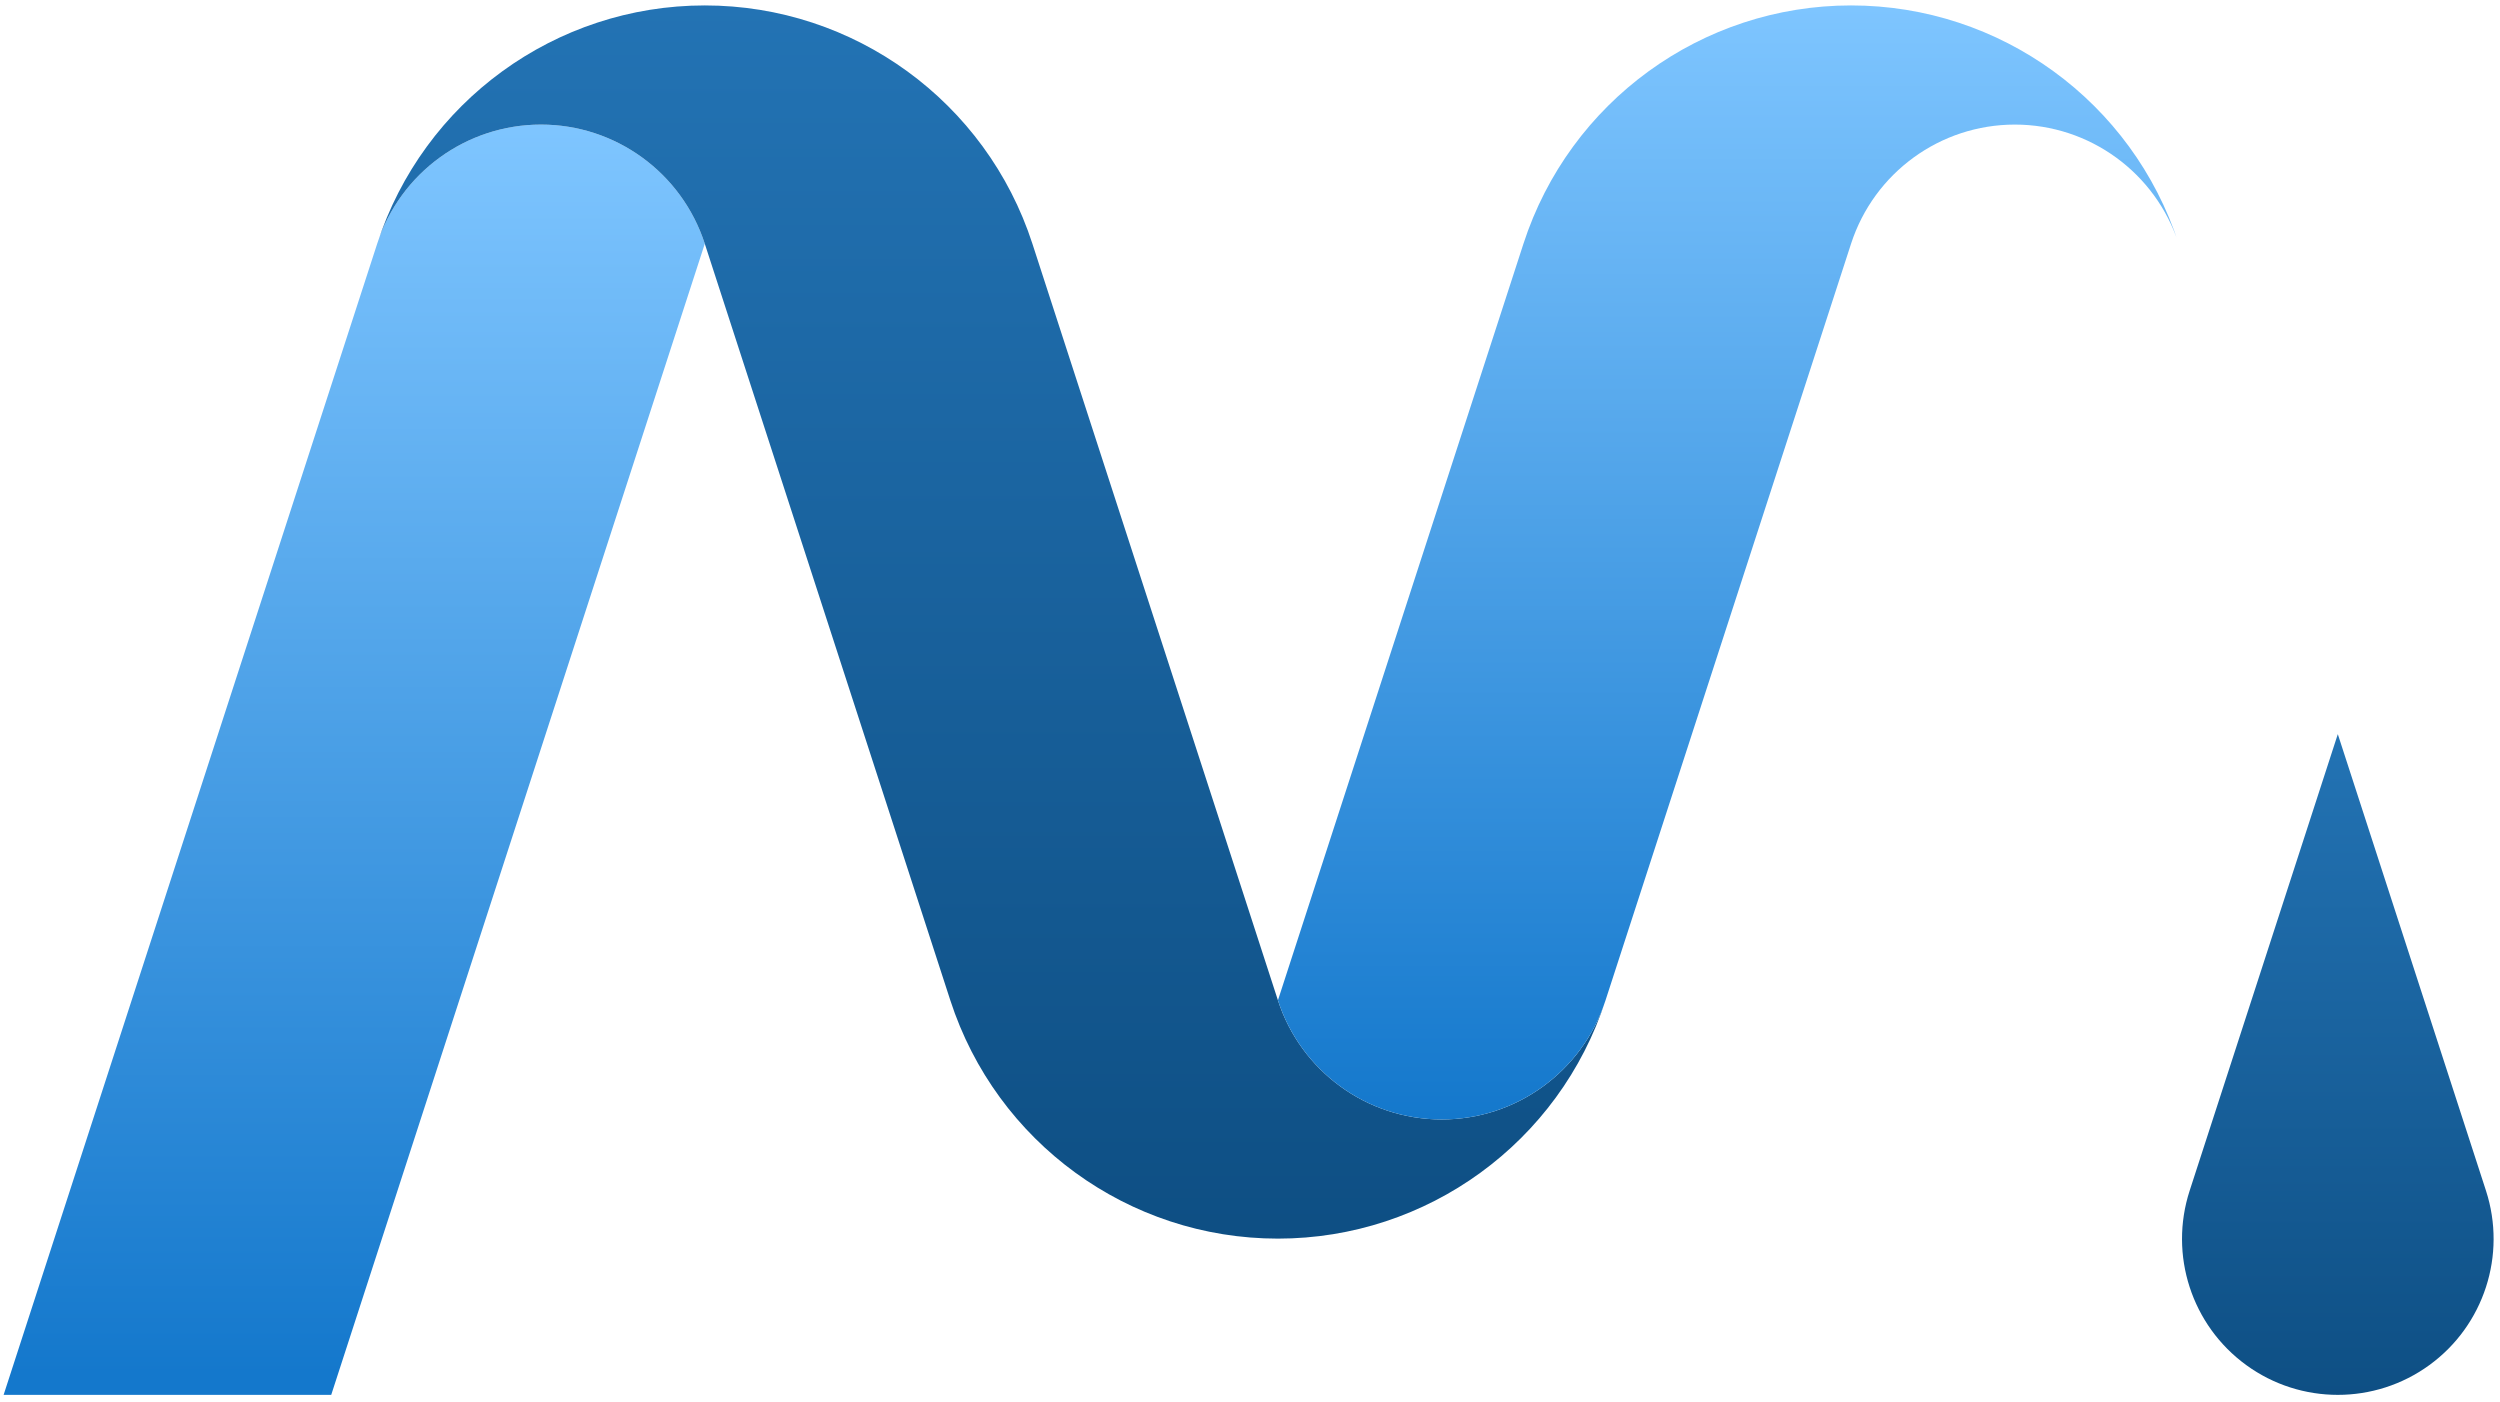
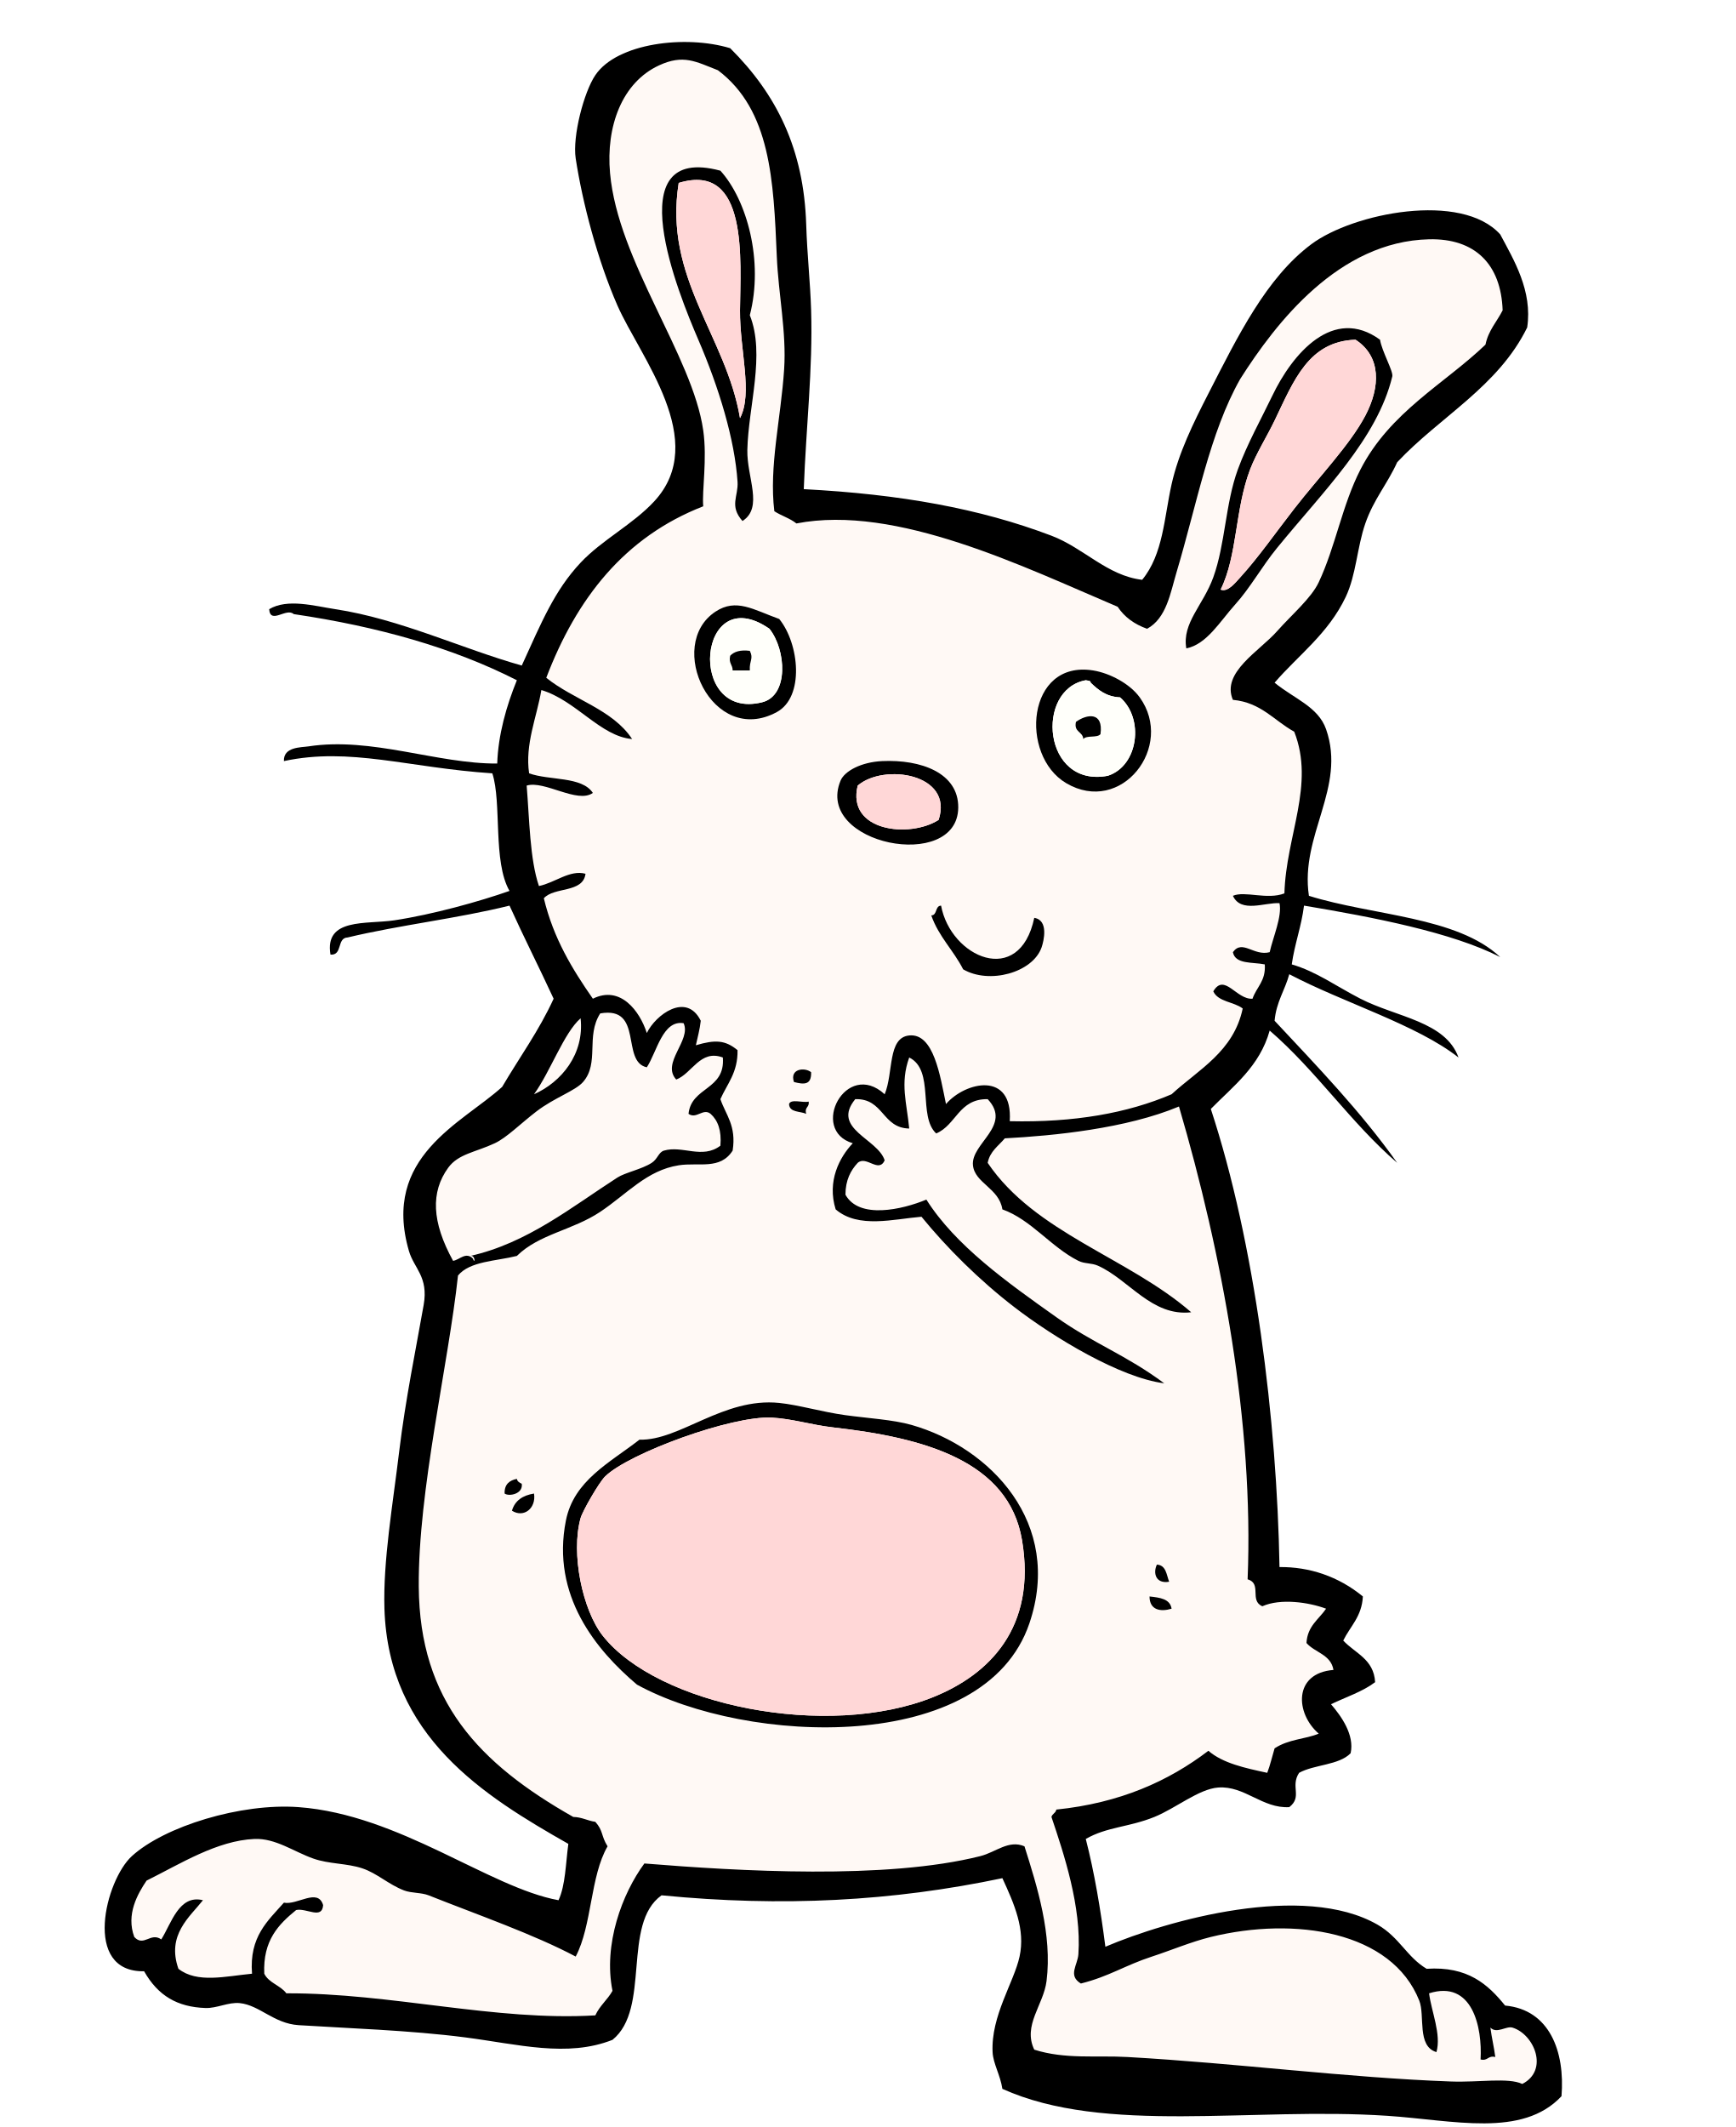
- <svg xmlns="http://www.w3.org/2000/svg" width="346px" height="194px" viewBox="0 0 346 194" version="1.1">
+ <svg xmlns="http://www.w3.org/2000/svg" width="810pt" height="992.25pt" viewBox="0 0 810 992.25" version="1.2">
  <defs>
-     <linearGradient x1="50%" y1="0%" x2="50%" y2="98.781%" id="linearGradient-1">
-       <stop stop-color="#7EC5FF" offset="0%" />
-       <stop stop-color="#1478CC" offset="100%" />
-     </linearGradient>
-     <linearGradient x1="50%" y1="0%" x2="50%" y2="98.918%" id="linearGradient-2">
-       <stop stop-color="#2373b4" offset="0%" />
-       <stop stop-color="#0e4f84" offset="100%" />
-     </linearGradient>
-     <linearGradient x1="50%" y1="0%" x2="50%" y2="100%" id="linearGradient-3">
-       <stop stop-color="#7EC5FF" offset="0%" />
-       <stop stop-color="#1478CC" offset="100%" />
-     </linearGradient>
-     <linearGradient x1="50%" y1="0%" x2="50%" y2="100%" id="linearGradient-4">
-       <stop stop-color="#2373b4" offset="0%" />
-       <stop stop-color="#0e4f84" offset="100%" />
-     </linearGradient>
+     <clipPath id="clip1">
+       <path d="M 48.84 19.586 L 728.883 19.586 L 728.883 990.559 L 48.84 990.559 Z M 48.84 19.586 " />
+     </clipPath>
  </defs>
-   <g id="页面-1" stroke="none" stroke-width="1" fill="none" fill-rule="evenodd">
-     <g id="Logo-2" transform="translate(-127, -193)">
-       <rect id="矩形" x="0" y="0" width="600" height="600" />
-       <g id="编组备份" transform="translate(44, 44)">
-         <path d="M365.858,0 C416.675,0 435.102,5.291 453.68,15.227 C472.258,25.162 486.838,39.742 496.773,58.32 C506.708,76.897 512,95.325 512,146.142 L512,365.859 C512,416.675 506.708,435.102 496.773,453.68 C486.838,472.258 472.258,486.837 453.68,496.773 C435.102,506.708 416.675,512 365.858,512 L146.141,512 C95.325,512 76.897,506.708 58.319,496.773 C39.742,486.837 25.162,472.258 15.226,453.68 C5.291,435.102 0,416.675 0,365.859 L0,146.142 C0,95.325 5.291,76.897 15.226,58.32 C25.162,39.742 39.742,25.162 58.319,15.227 C76.897,5.291 95.325,0 146.141,0 L365.858,0 Z" id="Fill-1" />
-         <g id="编组-2" transform="translate(83.5, 149.5)">
-           <path d="M97.043,33.233 C93.852,23.399 84.699,16.742 74.373,16.742 C64.046,16.742 54.893,23.399 51.702,33.233 L0,192.55 L45.341,192.55 L97.043,33.233 Z" id="路径" fill="url(#linearGradient-1)" />
-           <path d="M176.365,137.943 C179.556,147.776 188.708,154.434 199.035,154.434 C209.362,154.434 218.514,147.776 221.705,137.943 C215.323,157.609 197.018,170.925 176.365,170.925 C155.711,170.925 137.406,157.609 131.024,137.943 L97.043,33.233 C93.852,23.399 84.699,16.742 74.373,16.742 C64.046,16.742 54.893,23.399 51.702,33.233 C58.085,13.566 76.389,0.251 97.043,0.251 C117.697,0.251 136.001,13.566 142.384,33.233 C159.374,85.588 159.374,85.588 176.365,137.943 Z" id="路径" fill="url(#linearGradient-2)" />
-           <path d="M221.705,137.943 C218.514,147.776 209.362,154.434 199.035,154.434 C188.708,154.434 179.556,147.776 176.365,137.943 C194.764,81.247 206.091,46.344 210.346,33.233 C216.728,13.566 235.033,0.251 255.686,0.251 C276.34,0.251 294.645,13.566 301.027,33.233 C297.836,23.399 288.683,16.742 278.357,16.742 C268.03,16.742 258.877,23.399 255.686,33.233 C238.696,85.588 238.696,85.588 221.705,137.943 Z" id="路径" fill="url(#linearGradient-3)" />
-           <path d="M302.548,164.292 C299.661,173.186 302.823,182.93 310.38,188.427 C317.937,193.924 328.17,193.924 335.726,188.427 C343.283,182.93 346.445,173.186 343.559,164.292 L323.053,101.105 C311.307,137.3 304.472,158.362 302.548,164.292 Z" id="路径" fill="url(#linearGradient-4)" />
-         </g>
-       </g>
+   <g id="surface1">
+     <path style=" stroke:none;fill-rule:evenodd;fill:rgb(100%,97.649%,96.078%);fill-opacity:1;" d="M 536.402 744.75 C 536.426 751.168 541.582 752.016 546.699 750.457 C 545.988 745.836 541.207 745.277 536.402 744.75 M 539.844 729.891 C 537.961 733.805 539.266 738.965 545.562 737.887 C 544.297 734.578 544.145 730.164 539.844 729.891 M 249.195 696.742 C 243.934 697.59 240.258 700.012 238.895 704.746 C 244.477 708.281 250.273 703.539 249.195 696.742 M 241.184 689.891 C 237.699 690.602 235.332 692.434 235.465 696.742 C 237.516 698.23 244.16 696.977 243.473 692.18 C 242.445 691.668 241.422 691.168 241.184 689.891 M 298.395 671.609 C 284.441 682.457 267.781 690.633 264.07 709.32 C 257.09 744.395 278.305 769.891 297.242 785.891 C 348.57 814.043 459.461 818.77 480.34 757.32 C 496.203 710.594 462.191 675.266 425.406 664.746 C 416.734 662.27 404.98 661.621 394.512 660.18 C 383.48 658.66 372.652 655.391 363.617 654.469 C 337.551 651.785 317.164 672.16 298.395 671.609 M 377.344 513.898 C 374.613 514.59 369.043 512.465 368.199 515.039 C 368.355 519.07 373.332 518.297 376.203 519.609 C 375.254 516.383 377.82 516.652 377.344 513.898 M 370.484 504.754 C 375.098 505.965 378.711 506.258 378.496 500.188 C 375.516 497.77 368.367 498.535 370.484 504.754 M 439.137 422.473 C 436.203 422.582 437.504 426.941 434.566 427.047 C 438.008 436.934 444.945 443.336 449.434 452.184 C 461.539 459.281 481.922 453.812 486.062 441.902 C 487.039 439.043 489.457 429.254 482.621 428.184 C 475.719 460.949 443.59 446.586 439.137 422.473 M 411.684 355.047 C 401.855 355.496 394.074 359.723 392.223 364.184 C 379.914 393.965 446.844 407.066 447.152 376.758 C 447.312 360.473 429.617 354.234 411.684 355.047 M 510.086 312.762 C 479.059 307.77 475.613 352.387 497.5 365.332 C 523.242 380.562 548.305 348.207 531.836 325.332 C 527.211 318.934 517.859 314.012 510.086 312.762 M 363.617 288.758 C 351.457 284.383 343.562 278.941 333.859 285.336 C 310.32 300.871 332.359 348.516 362.48 332.188 C 375.496 325.133 372.992 300.289 363.617 288.758 M 553.57 302.477 C 563.129 300.586 569.293 289.848 576.457 281.902 C 583.449 274.152 588.754 264.387 595.906 255.625 C 617.562 229.078 642.664 204.641 649.688 175.621 C 650.262 173.266 644.828 163.945 643.969 158.48 C 622.152 142.598 603.09 164.93 593.625 184.77 C 588.852 194.758 581.93 207.152 577.598 219.051 C 571.754 235.117 571.785 253.754 566.16 269.332 C 561.457 282.363 551.496 290.617 553.57 302.477 M 346.461 243.051 C 356.34 236.734 348.457 222.719 348.738 209.91 C 349.199 189.457 357.211 165.383 349.891 147.051 C 356.422 121.844 348.57 93.32 336.164 79.625 C 287.852 66.691 316.68 137.18 325.852 158.48 C 335.539 180.953 342.863 205.094 344.16 224.766 C 344.609 231.516 340.176 235.945 346.461 243.051 M 328.152 200.77 C 323.18 165.945 288.355 121.934 284.668 80.77 C 282.707 58.996 290.195 38.5 307.547 30.488 C 318.922 25.238 324.656 28.738 335.012 32.773 C 359.613 51.332 360.969 84.109 362.48 119.621 C 363.219 137.223 367.035 154.91 365.906 172.199 C 364.395 195.352 358.777 217.562 361.328 238.484 C 364.551 240.598 368.684 241.801 371.625 244.191 C 418.234 235.137 477.879 264.551 521.523 283.051 C 524.707 287.875 529.363 291.227 535.266 293.328 C 544.32 288.449 546.148 276.57 548.988 267.047 C 558.523 235.129 564.523 201.781 578.746 176.77 C 595.387 150.555 624.727 112.586 666.855 111.629 C 688.336 111.137 700.434 123.297 701.18 144.77 C 698.496 150.086 694.523 154.125 693.172 160.766 C 674.203 178.988 648.664 192.082 634.82 219.051 C 626.273 235.688 623.234 254.879 615.363 271.621 C 611.867 279.07 602.727 286.773 595.906 294.477 C 587.691 303.766 569.793 313.707 575.309 326.473 C 588.551 327.723 594.543 336.219 603.922 341.328 C 613.691 366.121 600.09 389.848 599.348 416.762 C 591.258 419.895 580.914 415.461 575.309 417.898 C 579.09 426.102 590.188 420.922 597.055 421.328 C 598.344 427.453 594.031 437.176 592.473 444.188 C 585.074 446.176 579.73 438.035 575.309 444.188 C 576.414 449.945 584.492 448.738 590.188 449.898 C 590.738 457.695 586.281 460.473 584.469 465.898 C 576.965 466.465 571.34 453.656 566.16 462.469 C 568.438 467.434 575.812 467.297 579.887 470.469 C 575.621 490.59 559.426 498.801 546.699 510.473 C 526.148 519.266 501.238 523.734 471.18 523.043 C 472.727 499.59 450.461 504.539 441.426 515.039 C 438.707 502.004 435.777 481.891 424.27 483.043 C 414.094 484.059 416.996 500.379 412.82 510.473 C 394.762 493.953 377.512 527.27 397.941 533.324 C 391.75 539.844 385.836 550.996 389.945 564.176 C 400.523 573.285 416.98 568.672 429.992 567.613 C 441.742 582.016 456.879 597.152 473.473 609.898 C 491.824 623.988 522.629 642.68 543.273 645.32 C 525.438 632.051 510.383 626.84 492.918 614.465 C 469.996 598.219 445.82 581.059 432.277 559.613 C 420.984 564.301 400.883 568.883 394.512 557.324 C 394.543 550.5 396.941 546.027 400.23 542.469 C 404.305 538.93 409.965 547.445 412.82 541.324 C 409.652 531.156 387.746 526.633 399.094 512.754 C 412.438 512.379 411.555 526.219 424.27 526.465 C 423.16 514.551 419.895 505.426 424.27 493.324 C 436.305 499.297 428.172 520.656 436.855 528.758 C 446.262 524.824 447.348 512.57 460.883 512.754 C 472.504 525.113 452.969 533.383 454.012 543.617 C 454.871 551.977 466.23 554.25 467.742 564.176 C 481.211 568.984 490.371 581.738 503.215 588.188 C 506.105 589.633 509.309 589.094 512.375 590.469 C 526.871 596.969 537.477 614.285 555.863 612.18 C 526.512 586.641 483.027 575.207 460.883 542.469 C 461.945 537.059 465.926 534.559 468.891 531.039 C 491.781 529.836 525.609 526.465 550.145 516.188 C 570.266 584.805 585.117 664.016 582.176 736.746 C 589.012 738.746 582.863 746.676 589.047 749.324 C 597.527 745.543 610.625 747.426 618.793 750.457 C 615.395 755.457 610.082 758.523 609.641 766.461 C 613.535 770.949 621.062 771.816 622.23 779.027 C 603.395 780.527 604.445 799.355 615.363 808.746 C 609.238 811.332 601.398 811.242 594.766 815.602 C 593.617 819.402 592.711 823.449 591.332 827.027 C 580.98 824.797 570.617 822.57 563.871 816.746 C 545.258 830.918 522.652 841.102 492.918 844.172 C 492.648 845.801 491.031 846.098 490.641 847.605 C 496.438 864.781 504.703 889.566 503.215 911.602 C 502.867 916.805 498.176 921.562 504.367 925.316 C 517.609 922.012 524.84 916.871 537.555 912.738 C 546.195 909.93 555.789 905.863 565.008 903.598 C 604.215 893.98 649.418 900.887 662.277 933.309 C 665.039 940.285 661.047 954.582 670.289 957.312 C 672.645 949.035 667.941 938.484 666.855 929.887 C 687.102 923.48 691.738 945.77 690.883 960.746 C 694.379 961.566 694.254 958.77 697.754 959.598 C 697.145 954.875 696.07 950.602 695.465 945.883 C 698.453 948.945 702.852 944.996 705.766 945.883 C 715.926 948.969 722.875 965.789 710.34 972.164 C 703.766 969.062 690.172 971.496 677.156 971.023 C 628.293 969.258 577.754 962.52 526.105 959.598 C 511.656 958.777 497.027 960.762 482.621 956.168 C 477.16 944.832 486.941 935.363 488.352 924.172 C 491.055 902.531 484.008 880.102 478.051 861.309 C 470.652 858.145 464.707 864.059 457.441 865.887 C 413.488 876.965 344.488 872.883 300.688 869.312 C 290.328 883.391 281.43 907.062 285.809 928.734 C 283.484 932.895 279.805 935.699 277.797 940.172 C 230.953 942.961 182.742 929.719 133.617 929.887 C 130.867 926.16 125.449 925.086 123.316 920.742 C 122.621 905.191 130.012 897.703 138.195 891.035 C 143.012 889.98 150.301 895.617 150.785 888.742 C 148.363 880.574 138.738 888.859 132.48 887.598 C 124.977 896.109 116.246 903.383 117.602 920.742 C 105.148 921.93 92.016 925.324 83.258 918.449 C 77.656 902.637 88.555 894.246 94.715 886.453 C 83.5 883.66 79.957 897.332 75.25 904.738 C 70.266 901.203 67.086 908.418 62.664 903.598 C 58.73 893.035 64.254 883.473 68.395 877.312 C 84.164 869.48 101.27 858.625 118.738 857.879 C 128.574 857.469 137.07 863.797 146.207 867.027 C 153.551 869.637 161.875 869.176 169.09 871.594 C 175.984 873.906 181.285 879.098 188.539 881.891 C 191.98 883.203 196.578 882.828 199.988 884.168 C 223.168 893.371 249.16 902.41 268.637 912.738 C 276.285 898.285 275.383 875.277 283.516 861.309 C 280.402 856.367 281.602 854.145 277.797 849.879 C 274.113 849.375 271.594 847.703 267.5 847.605 C 223.52 822.691 195.781 793.574 195.41 740.172 C 195.094 695.324 209.203 636.699 213.719 595.039 C 219.211 588.328 231.426 588.34 241.184 585.895 C 251.594 575.637 267.094 573.988 280.09 565.324 C 292.594 556.977 301.812 545.941 316.703 543.617 C 326.086 542.141 336.051 545.91 341.879 536.758 C 343.684 525.051 338.676 520.145 336.164 512.754 C 339.309 505.617 344.352 500.371 344.16 489.902 C 338.387 485.137 333.703 484.957 324.711 487.613 C 325.527 483.852 326.551 480.305 327 476.188 C 320.289 462.633 305.898 473.441 301.824 481.902 C 298.539 471.688 289.52 459.492 276.648 465.898 C 267.117 452.184 258.262 437.797 253.773 419.047 C 258.613 413.598 272.043 416.73 273.219 407.613 C 265.934 405.598 258.891 411.855 251.484 413.328 C 247.211 400.77 247.059 382.152 245.762 366.48 C 254.078 363.93 269.453 375.074 276.648 369.902 C 271.523 362.07 256.434 364.195 246.898 360.762 C 244.895 347.207 250.449 334.719 252.621 321.902 C 268.887 326.816 280.215 343.547 294.965 344.766 C 285.91 330.945 267.559 326.422 254.91 316.188 C 269.012 279.23 291.355 250.504 328.152 236.191 C 327.508 228.797 330.07 214.273 328.152 200.77 " />
+     <path style=" stroke:none;fill-rule:evenodd;fill:rgb(0%,0%,0%);fill-opacity:1;" d="M 316.703 85.34 C 309.574 129.742 338.855 156.688 345.309 195.055 C 351.398 183.449 345.172 163.418 345.309 144.777 C 345.469 121.805 349.547 75.277 316.703 85.34 M 344.16 224.766 C 342.859 205.094 335.543 180.953 325.852 158.48 C 316.68 137.18 287.852 66.691 336.16 79.625 C 348.57 93.32 356.422 121.852 349.887 147.051 C 357.211 165.383 349.203 189.449 348.734 209.91 C 348.457 222.719 356.34 236.734 346.461 243.051 C 340.176 235.945 344.609 231.516 344.16 224.766 " />
+     <path style=" stroke:none;fill-rule:evenodd;fill:rgb(100%,84.309%,84.309%);fill-opacity:1;" d="M 316.703 85.34 C 309.574 129.742 338.855 156.688 345.309 195.055 C 351.398 183.449 345.172 163.418 345.309 144.777 C 345.469 121.805 349.547 75.277 316.703 85.34 " />
+     <path style=" stroke:none;fill-rule:evenodd;fill:rgb(0%,0%,0%);fill-opacity:1;" d="M 569.59 275.047 C 572.914 276.461 576.57 271.707 578.746 269.328 C 587.172 260.102 595.172 248.582 603.922 237.336 C 615.699 222.207 629.957 207.477 637.102 193.91 C 644.137 180.555 644.621 166.34 632.531 158.48 C 610.582 159.207 603.699 177.621 594.766 196.191 C 591.156 203.691 586.18 211.539 583.316 219.051 C 576.234 237.699 577.461 259.125 569.59 275.047 M 566.16 269.328 C 571.785 253.754 571.754 235.117 577.598 219.051 C 581.93 207.152 588.852 194.758 593.625 184.77 C 603.09 164.93 622.152 142.598 643.969 158.48 C 644.828 163.945 650.262 173.258 649.688 175.621 C 642.664 204.641 617.562 229.078 595.906 255.625 C 588.754 264.387 583.449 274.152 576.457 281.902 C 569.293 289.848 563.129 300.586 553.57 302.477 C 551.496 290.617 561.457 282.363 566.16 269.328 " />
+     <path style=" stroke:none;fill-rule:evenodd;fill:rgb(100%,84.309%,84.309%);fill-opacity:1;" d="M 569.59 275.047 C 572.914 276.461 576.57 271.707 578.746 269.328 C 587.172 260.102 595.172 248.582 603.922 237.336 C 615.699 222.207 629.957 207.477 637.102 193.91 C 644.137 180.555 644.621 166.34 632.531 158.48 C 610.582 159.207 603.699 177.621 594.766 196.191 C 591.156 203.691 586.18 211.539 583.316 219.051 C 576.234 237.699 577.461 259.125 569.59 275.047 " />
+     <path style=" stroke:none;fill-rule:evenodd;fill:rgb(0%,0%,0%);fill-opacity:1;" d="M 359.039 293.328 C 325.535 270.086 320.098 336.41 355.605 327.617 C 368.184 324.504 366.887 303.145 359.039 293.328 M 362.48 332.188 C 332.359 348.516 310.32 300.871 333.859 285.336 C 343.562 278.941 351.457 284.383 363.617 288.758 C 372.988 300.289 375.496 325.133 362.48 332.188 " />
+     <path style=" stroke:none;fill-rule:evenodd;fill:rgb(100%,100%,98.039%);fill-opacity:1;" d="M 349.891 303.621 C 345.523 303.074 342.582 303.945 340.73 305.906 C 339.906 309.402 341.898 310.07 341.879 312.762 L 349.891 312.762 C 349.629 307.992 351.75 307.363 349.891 303.621 M 355.609 327.617 C 320.098 336.41 325.535 270.086 359.035 293.328 C 366.891 303.137 368.188 324.504 355.609 327.617 " />
+     <path style=" stroke:none;fill-rule:evenodd;fill:rgb(0%,0%,0%);fill-opacity:1;" d="M 349.891 303.621 C 345.523 303.074 342.582 303.945 340.73 305.906 C 339.906 309.402 341.898 310.07 341.879 312.762 L 349.891 312.762 C 349.629 307.992 351.75 307.363 349.891 303.621 " />
+     <path style=" stroke:none;fill-rule:evenodd;fill:rgb(0%,0%,0%);fill-opacity:1;" d="M 508.945 318.477 C 508.914 317.363 507.535 317.59 506.66 317.332 C 482.871 321.605 486.57 367.707 516.957 361.898 C 531.27 357.258 533.992 335.133 522.676 325.332 C 516.145 325.004 512.445 321.836 508.945 318.477 M 531.836 325.332 C 548.305 348.207 523.242 380.562 497.5 365.332 C 475.617 352.387 479.059 307.77 510.086 312.762 C 517.863 314.012 527.211 318.934 531.836 325.332 " />
+     <path style=" stroke:none;fill-rule:evenodd;fill:rgb(100%,100%,98.039%);fill-opacity:1;" d="M 502.078 336.758 C 500.984 341.664 505.281 341.172 505.504 344.766 C 507.027 342.855 511.992 344.379 513.52 342.473 C 514.992 331.836 507.098 333.113 502.078 336.758 M 522.676 325.332 C 533.992 335.133 531.27 357.262 516.957 361.902 C 486.57 367.707 482.871 321.605 506.66 317.332 C 507.531 317.59 508.914 317.363 508.945 318.473 C 512.445 321.836 516.145 325.004 522.676 325.332 " />
+     <path style=" stroke:none;fill-rule:evenodd;fill:rgb(0%,0%,0%);fill-opacity:1;" d="M 502.078 336.758 C 500.984 341.664 505.281 341.172 505.504 344.766 C 507.027 342.855 511.992 344.379 513.52 342.473 C 514.992 331.836 507.098 333.113 502.078 336.758 " />
+     <path style=" stroke:none;fill-rule:evenodd;fill:rgb(0%,0%,0%);fill-opacity:1;" d="M 400.23 366.48 C 394.953 387.848 424.406 391.168 437.996 382.477 C 445.125 360.852 412.414 355.992 400.23 366.48 M 447.152 376.758 C 446.844 407.066 379.914 393.969 392.223 364.184 C 394.074 359.723 401.855 355.496 411.684 355.047 C 429.617 354.234 447.312 360.473 447.152 376.758 " />
+     <path style=" stroke:none;fill-rule:evenodd;fill:rgb(100%,84.309%,84.309%);fill-opacity:1;" d="M 400.23 366.48 C 394.953 387.848 424.406 391.168 437.996 382.477 C 445.125 360.852 412.414 355.992 400.23 366.48 " />
+     <path style=" stroke:none;fill-rule:evenodd;fill:rgb(0%,0%,0%);fill-opacity:1;" d="M 439.137 422.473 C 436.203 422.582 437.504 426.941 434.566 427.047 C 438.008 436.93 444.945 443.336 449.434 452.188 C 461.539 459.281 481.922 453.812 486.062 441.898 C 487.039 439.043 489.457 429.254 482.621 428.184 C 475.719 460.949 443.59 446.586 439.137 422.473 " />
+     <path style=" stroke:none;fill-rule:evenodd;fill:rgb(0%,0%,0%);fill-opacity:1;" d="M 370.484 504.758 C 375.098 505.965 378.711 506.262 378.496 500.184 C 375.516 497.77 368.367 498.531 370.484 504.758 " />
+     <path style=" stroke:none;fill-rule:evenodd;fill:rgb(0%,0%,0%);fill-opacity:1;" d="M 377.344 513.898 C 374.613 514.59 369.043 512.465 368.195 515.039 C 368.355 519.07 373.332 518.297 376.207 519.609 C 375.258 516.383 377.82 516.652 377.344 513.898 " />
+     <path style=" stroke:none;fill-rule:evenodd;fill:rgb(0%,0%,0%);fill-opacity:1;" d="M 360.188 661.324 C 341.543 660.305 293.477 677.898 282.379 688.75 C 279.559 691.488 271.867 704.848 270.926 708.176 C 266.281 724.805 271.855 751.102 281.227 763.035 C 306.777 795.531 386.133 811.699 435.703 791.602 C 461.215 781.266 483.84 759.598 476.902 718.461 C 470.664 681.457 431.285 670.695 388.793 665.891 C 378.711 664.754 369.773 661.844 360.188 661.324 M 363.617 654.469 C 372.652 655.391 383.48 658.66 394.512 660.18 C 404.98 661.621 416.734 662.27 425.406 664.746 C 462.191 675.266 496.203 710.594 480.34 757.32 C 459.461 818.77 348.57 814.043 297.242 785.891 C 278.305 769.891 257.086 744.395 264.07 709.32 C 267.781 690.633 284.441 682.457 298.395 671.609 C 317.164 672.16 337.551 651.785 363.617 654.469 " />
+     <path style=" stroke:none;fill-rule:evenodd;fill:rgb(100%,84.309%,84.309%);fill-opacity:1;" d="M 360.188 661.324 C 341.543 660.305 293.477 677.898 282.379 688.75 C 279.559 691.488 271.867 704.848 270.926 708.176 C 266.281 724.805 271.855 751.102 281.227 763.035 C 306.777 795.531 386.133 811.699 435.703 791.602 C 461.215 781.266 483.84 759.598 476.902 718.461 C 470.664 681.457 431.285 670.695 388.793 665.891 C 378.711 664.754 369.773 661.844 360.188 661.324 " />
+     <path style=" stroke:none;fill-rule:evenodd;fill:rgb(0%,0%,0%);fill-opacity:1;" d="M 241.184 689.891 C 237.699 690.602 235.328 692.434 235.465 696.742 C 237.516 698.23 244.164 696.977 243.473 692.18 C 242.445 691.676 241.418 691.168 241.184 689.891 " />
+     <path style=" stroke:none;fill-rule:evenodd;fill:rgb(0%,0%,0%);fill-opacity:1;" d="M 249.191 696.742 C 243.934 697.59 240.258 700.012 238.891 704.746 C 244.477 708.281 250.273 703.539 249.191 696.742 " />
+     <path style=" stroke:none;fill-rule:evenodd;fill:rgb(0%,0%,0%);fill-opacity:1;" d="M 539.844 729.891 C 537.961 733.805 539.266 738.965 545.562 737.887 C 544.297 734.578 544.145 730.156 539.844 729.891 " />
+     <path style=" stroke:none;fill-rule:evenodd;fill:rgb(0%,0%,0%);fill-opacity:1;" d="M 536.402 744.75 C 536.426 751.168 541.582 752.016 546.699 750.457 C 545.988 745.836 541.207 745.277 536.402 744.75 " />
+     <path style=" stroke:none;fill-rule:evenodd;fill:rgb(100%,97.649%,96.078%);fill-opacity:1;" d="M 336.16 534.469 C 336.758 527.395 335 522.668 331.582 519.609 C 328.109 516.762 324.98 522.238 321.281 519.609 C 322.625 506.855 338.508 508.637 337.301 493.324 C 326.73 489.402 323.012 500.754 315.555 503.613 C 308.426 495.863 322.684 485.363 318.996 477.328 C 309.223 475.73 306.543 490.691 301.824 497.902 C 289.598 495.289 300.473 469.207 280.086 472.758 C 273.242 483.414 279.828 495.891 272.066 504.754 C 268.473 508.887 258.637 512.094 250.332 518.473 C 242.855 524.207 236.469 530.711 230.887 533.324 C 221.871 537.555 213.855 538.262 209.148 544.754 C 200.961 556.035 201.387 569.965 211.426 588.188 C 214.508 587.688 217.293 583.891 220.586 587.039 C 221.859 590.352 221.816 585.285 219.438 585.895 C 246.055 579.961 266.961 562.926 288.098 549.328 C 291.762 546.969 299.387 545.512 304.113 542.469 C 306.898 540.684 307.297 537.5 309.836 536.758 C 318.52 534.219 327.703 540.887 336.16 534.469 " />
+     <path style=" stroke:none;fill-rule:evenodd;fill:rgb(100%,97.649%,96.078%);fill-opacity:1;" d="M 270.926 475.039 C 263.168 481.77 256.863 499.852 249.191 510.473 C 262.039 504.758 272.734 491.684 270.926 475.039 " />
+     <g clip-path="url(#clip1)" clip-rule="nonzero">
+       <path style=" stroke:none;fill-rule:evenodd;fill:rgb(0%,0%,0%);fill-opacity:1;" d="M 270.926 475.039 C 263.168 481.77 256.863 499.852 249.191 510.473 C 262.039 504.758 272.734 491.684 270.926 475.039 M 336.16 534.469 C 336.762 527.395 335 522.668 331.582 519.609 C 328.109 516.762 324.98 522.238 321.281 519.609 C 322.625 506.859 338.508 508.637 337.301 493.324 C 326.73 489.402 323.008 500.758 315.551 503.613 C 308.422 495.863 322.68 485.359 318.996 477.328 C 309.223 475.73 306.539 490.691 301.824 497.902 C 289.598 495.285 300.473 469.211 280.086 472.758 C 273.242 483.414 279.828 495.891 272.066 504.758 C 268.473 508.883 258.637 512.094 250.332 518.473 C 242.852 524.207 236.469 530.711 230.887 533.324 C 221.871 537.555 213.852 538.262 209.145 544.754 C 200.961 556.035 201.387 569.965 211.426 588.188 C 214.504 587.688 217.293 583.891 220.59 587.039 C 221.859 590.352 221.816 585.285 219.438 585.895 C 246.055 579.957 266.957 562.926 288.098 549.328 C 291.762 546.969 299.387 545.512 304.113 542.469 C 306.898 540.684 307.293 537.5 309.836 536.758 C 318.52 534.219 327.703 540.887 336.16 534.469 M 328.152 236.191 C 291.355 250.504 269.012 279.23 254.91 316.188 C 267.555 326.422 285.91 330.945 294.965 344.766 C 280.215 343.547 268.883 326.816 252.621 321.902 C 250.445 334.719 244.895 347.207 246.902 360.762 C 256.434 364.195 271.523 362.07 276.648 369.902 C 269.453 375.074 254.074 363.93 245.762 366.48 C 247.059 382.152 247.207 400.77 251.484 413.328 C 258.895 411.855 265.934 405.598 273.219 407.613 C 272.047 416.73 258.613 413.598 253.773 419.047 C 258.262 437.797 267.113 452.184 276.648 465.898 C 289.516 459.492 298.543 471.688 301.824 481.902 C 305.898 473.441 320.289 462.633 327 476.188 C 326.551 480.305 325.523 483.852 324.715 487.613 C 333.699 484.957 338.383 485.137 344.16 489.902 C 344.348 500.371 339.309 505.617 336.16 512.754 C 338.676 520.145 343.684 525.051 341.879 536.758 C 336.047 545.91 326.086 542.141 316.703 543.617 C 301.816 545.941 292.598 556.977 280.086 565.324 C 267.094 573.988 251.594 575.637 241.184 585.895 C 231.43 588.34 219.211 588.328 213.719 595.039 C 209.203 636.703 195.094 695.324 195.41 740.172 C 195.781 793.57 223.516 822.691 267.5 847.605 C 271.598 847.703 274.109 849.375 277.797 849.887 C 281.598 854.145 280.402 856.367 283.516 861.309 C 275.383 875.277 276.289 898.285 268.637 912.738 C 249.16 902.41 223.172 893.371 199.988 884.168 C 196.582 882.828 191.98 883.203 188.543 881.891 C 181.289 879.098 175.984 873.906 169.094 871.594 C 161.875 869.176 153.551 869.629 146.207 867.027 C 137.07 863.797 128.578 857.469 118.742 857.879 C 101.266 858.625 84.164 869.48 68.395 877.312 C 64.254 883.473 58.73 893.035 62.664 903.598 C 67.09 908.418 70.27 901.203 75.254 904.738 C 79.957 897.332 83.496 883.66 94.711 886.457 C 88.551 894.246 77.66 902.637 83.262 918.449 C 92.016 925.324 105.148 921.93 117.598 920.742 C 116.246 903.383 124.98 896.109 132.48 887.598 C 138.738 888.859 148.359 880.574 150.785 888.742 C 150.301 895.617 143.016 889.98 138.199 891.035 C 130.008 897.703 122.617 905.191 123.32 920.742 C 125.453 925.086 130.867 926.16 133.621 929.887 C 182.742 929.719 230.953 942.961 277.797 940.172 C 279.805 935.699 283.484 932.895 285.809 928.734 C 281.434 907.062 290.328 883.391 300.688 869.312 C 344.488 872.883 413.488 876.969 457.441 865.887 C 464.707 864.059 470.652 858.145 478.051 861.309 C 484.008 880.102 491.055 902.531 488.352 924.172 C 486.941 935.363 477.16 944.832 482.621 956.168 C 497.027 960.762 511.656 958.777 526.105 959.598 C 577.754 962.52 628.293 969.258 677.156 971.023 C 690.172 971.496 703.766 969.062 710.34 972.164 C 722.875 965.789 715.926 948.969 705.766 945.883 C 702.852 944.996 698.453 948.945 695.465 945.883 C 696.07 950.602 697.145 954.875 697.754 959.598 C 694.254 958.77 694.379 961.566 690.883 960.746 C 691.738 945.77 687.102 923.48 666.855 929.887 C 667.941 938.484 672.645 949.035 670.289 957.312 C 661.047 954.582 665.039 940.285 662.277 933.309 C 649.418 900.887 604.215 893.98 565.008 903.598 C 555.793 905.863 546.195 909.93 537.555 912.738 C 524.84 916.871 517.609 922.012 504.367 925.316 C 498.176 921.562 502.867 916.805 503.215 911.602 C 504.703 889.566 496.438 864.781 490.641 847.605 C 491.031 846.098 492.648 845.801 492.918 844.172 C 522.652 841.102 545.258 830.918 563.871 816.746 C 570.617 822.57 580.98 824.797 591.336 827.027 C 592.711 823.449 593.617 819.402 594.766 815.602 C 601.398 811.242 609.238 811.332 615.363 808.746 C 604.445 799.355 603.395 780.527 622.23 779.027 C 621.062 771.816 613.531 770.949 609.641 766.461 C 610.082 758.523 615.395 755.457 618.793 750.457 C 610.625 747.426 597.527 745.543 589.047 749.324 C 582.863 746.676 589.012 738.746 582.176 736.746 C 585.117 664.016 570.266 584.809 550.145 516.188 C 525.609 526.465 491.781 529.836 468.891 531.039 C 465.926 534.559 461.945 537.059 460.883 542.469 C 483.027 575.207 526.512 586.641 555.863 612.18 C 537.477 614.285 526.871 596.969 512.375 590.469 C 509.309 589.094 506.105 589.633 503.215 588.188 C 490.371 581.738 481.211 568.984 467.742 564.176 C 466.23 554.25 454.871 551.977 454.012 543.617 C 452.969 533.383 472.504 525.113 460.883 512.754 C 447.348 512.57 446.262 524.828 436.855 528.758 C 428.172 520.656 436.305 499.297 424.27 493.324 C 419.895 505.426 423.16 514.551 424.27 526.465 C 411.555 526.219 412.438 512.379 399.09 512.754 C 387.742 526.633 409.652 531.156 412.82 541.324 C 409.965 547.445 404.301 538.93 400.234 542.469 C 396.938 546.027 394.547 550.5 394.512 557.324 C 400.883 568.883 420.984 564.301 432.277 559.613 C 445.824 581.059 469.996 598.219 492.918 614.465 C 510.383 626.84 525.438 632.051 543.273 645.32 C 522.629 642.68 491.824 623.988 473.473 609.898 C 456.879 597.152 441.742 582.016 429.992 567.613 C 416.98 568.672 400.523 573.285 389.945 564.176 C 385.836 550.996 391.75 539.844 397.941 533.324 C 377.512 527.27 394.762 493.953 412.82 510.473 C 416.996 500.379 414.094 484.059 424.27 483.043 C 435.777 481.891 438.707 502.004 441.426 515.039 C 450.461 504.543 472.727 499.59 471.18 523.043 C 501.242 523.734 526.148 519.266 546.699 510.473 C 559.426 498.801 575.621 490.59 579.887 470.469 C 575.812 467.297 568.438 467.434 566.16 462.469 C 571.34 453.656 576.965 466.465 584.469 465.898 C 586.281 460.473 590.738 457.695 590.188 449.898 C 584.492 448.738 576.414 449.945 575.309 444.188 C 579.73 438.035 585.074 446.176 592.473 444.188 C 594.031 437.176 598.344 427.453 597.055 421.328 C 590.188 420.922 579.09 426.102 575.309 417.898 C 580.914 415.461 591.258 419.895 599.348 416.762 C 600.09 389.848 613.691 366.121 603.922 341.328 C 594.543 336.219 588.551 327.723 575.309 326.48 C 569.793 313.707 587.691 303.766 595.906 294.477 C 602.727 286.773 611.867 279.07 615.363 271.621 C 623.234 254.879 626.273 235.688 634.82 219.051 C 648.664 192.082 674.203 178.988 693.172 160.766 C 694.523 154.125 698.496 150.086 701.18 144.77 C 700.434 123.297 688.336 111.137 666.855 111.629 C 624.727 112.586 595.383 150.555 578.746 176.77 C 564.523 201.781 558.523 235.129 548.988 267.047 C 546.148 276.57 544.32 288.449 535.266 293.328 C 529.363 291.227 524.707 287.875 521.523 283.051 C 477.879 264.551 418.234 235.137 371.625 244.191 C 368.684 241.801 364.551 240.598 361.328 238.484 C 358.777 217.562 364.395 195.352 365.906 172.199 C 367.035 154.91 363.223 137.223 362.48 119.621 C 360.969 84.109 359.613 51.332 335.012 32.773 C 324.656 28.738 318.926 25.238 307.547 30.488 C 290.195 38.5 282.703 58.996 284.668 80.77 C 288.355 121.934 323.176 165.945 328.152 200.77 C 330.07 214.273 327.508 228.797 328.152 236.191 M 270.926 262.484 C 280.922 251.844 295.262 244.691 305.254 233.914 C 331.387 205.746 298.633 166.469 288.098 142.48 C 278.805 121.297 271.809 94.578 268.637 73.914 C 267.062 63.566 272.465 42.941 277.797 35.062 C 287.949 20.027 320.008 16.195 340.73 22.488 C 362.398 44.012 375.102 69.582 376.203 104.773 C 376.668 119.344 378.09 131.43 378.496 144.77 C 379.332 172.203 376.137 198.996 375.066 228.191 C 420.23 230.555 457.195 237.215 490.641 249.906 C 505.793 255.66 516.688 268.594 532.973 270.48 C 542.801 258.523 543.207 241.559 546.699 225.91 C 549.984 211.289 556.762 197.504 563.871 183.621 C 577.598 156.844 590.852 129.637 611.938 113.906 C 631.438 99.367 681.961 89.289 700.047 109.344 C 706.371 121.207 715.211 135.715 712.633 152.766 C 699.094 180.395 671.91 194.383 651.98 215.625 C 647.34 225.871 641.035 232.863 637.102 244.191 C 633.25 255.262 632.848 268.176 627.953 278.477 C 619.773 295.68 605.727 305.727 594.766 318.477 C 603.789 325.91 615.105 329.645 618.793 340.195 C 628.324 367.469 606.508 389.586 610.781 417.898 C 640.707 427.254 679.773 427.477 700.047 446.473 C 677.605 434.973 640.859 427.875 608.496 422.473 C 607.266 432.281 604.137 440.215 602.777 449.898 C 614.152 453.176 623.574 460.129 634.82 465.898 C 651.688 474.559 674.547 476.469 680.586 493.324 C 661.18 478.047 626.855 467.754 601.621 454.48 C 599.582 461.949 595.535 467.426 594.766 476.188 C 614.652 497.477 634.891 518.402 651.98 542.469 C 630.285 523.758 614.168 499.473 592.473 480.754 C 587.828 497.453 575.59 506.559 565.008 517.328 C 585.66 580.109 595.863 662.523 597.055 731.035 C 610.965 730.902 624.555 735.363 635.961 744.75 C 635.477 754.152 630.051 758.652 626.801 765.32 C 632.293 771.27 641.07 773.922 641.68 784.738 C 635.812 789.172 628.043 791.691 621.082 795.023 C 625.867 800.547 632.145 809.348 630.242 817.887 C 624.805 823.508 613.332 823.098 606.203 827.027 C 601.984 833.41 607.875 838.176 601.621 843.031 C 589.07 843.762 580.793 832.973 568.453 833.883 C 559.406 834.555 548.664 843.547 538.695 847.605 C 526.828 852.414 516.469 852.207 506.66 857.879 C 510.707 873.648 513.543 890.629 515.805 908.164 C 544.965 895.742 608.281 878.004 642.832 897.879 C 653.062 903.781 656.477 912.953 665.715 918.449 C 684.914 917.18 694.309 925.699 702.328 935.598 C 723.133 937.504 730.328 957.094 728.648 977.883 C 710.305 997.426 678.281 989.082 647.398 987.031 C 583.961 982.793 515.59 996.023 467.742 974.457 C 466.762 967.938 463.422 962.668 463.176 957.312 C 462.359 940.406 473.168 924.707 475.762 912.738 C 478.516 900.047 473.324 888.293 467.742 876.172 C 416.418 886.965 364.98 889.684 308.691 884.168 C 290.016 897.566 303.844 936.996 285.809 951.59 C 264.703 959.949 241.711 953.641 217.145 950.457 C 191.391 947.105 161.051 946.141 139.336 944.742 C 127.773 943.992 121.145 935.414 111.879 934.457 C 106.602 933.906 101.199 936.938 95.852 936.742 C 82.789 936.27 73.773 931.09 67.246 919.602 C 38.234 920.105 49.254 877.07 61.527 865.887 C 76.742 852.016 112.387 841.039 139.336 843.031 C 186.445 846.52 228.266 880.555 260.629 886.457 C 263.891 879.43 263.969 869.223 265.207 860.172 C 225.742 837.754 181.242 810.129 179.391 750.457 C 178.703 728.215 183.34 701.547 186.246 677.324 C 189.227 652.617 194.113 629.16 197.695 608.754 C 200.012 595.551 193.211 591.789 190.828 583.609 C 177.992 539.508 215.633 524.004 234.312 507.039 C 242.355 493.355 251.527 480.805 258.34 465.898 C 251.594 451.309 244.398 437.156 237.754 422.473 C 213.625 428.473 186.531 431.512 162.223 437.328 C 157.059 437.496 159.988 445.762 154.215 445.332 C 151.316 428.066 170.898 431.289 183.969 429.332 C 201.84 426.652 223.902 420.488 237.754 415.613 C 229.895 402.012 234.211 374.496 229.734 360.762 C 190.555 358.164 163.363 348.426 132.48 355.047 C 132.219 348.328 140.488 348.719 143.918 348.191 C 173.504 343.652 203.949 356.375 232.023 356.191 C 232.441 342.863 236.309 329.289 241.184 317.332 C 211.383 302.148 176.254 292.27 137.047 286.477 C 133.672 283.316 126.125 291.496 125.605 284.188 C 134.168 279.078 146.68 282.695 156.504 284.188 C 186.645 288.773 215.793 302.715 243.473 310.477 C 252.777 290.074 258.789 275.418 270.926 262.484 " />
    </g>
  </g>
</svg>
